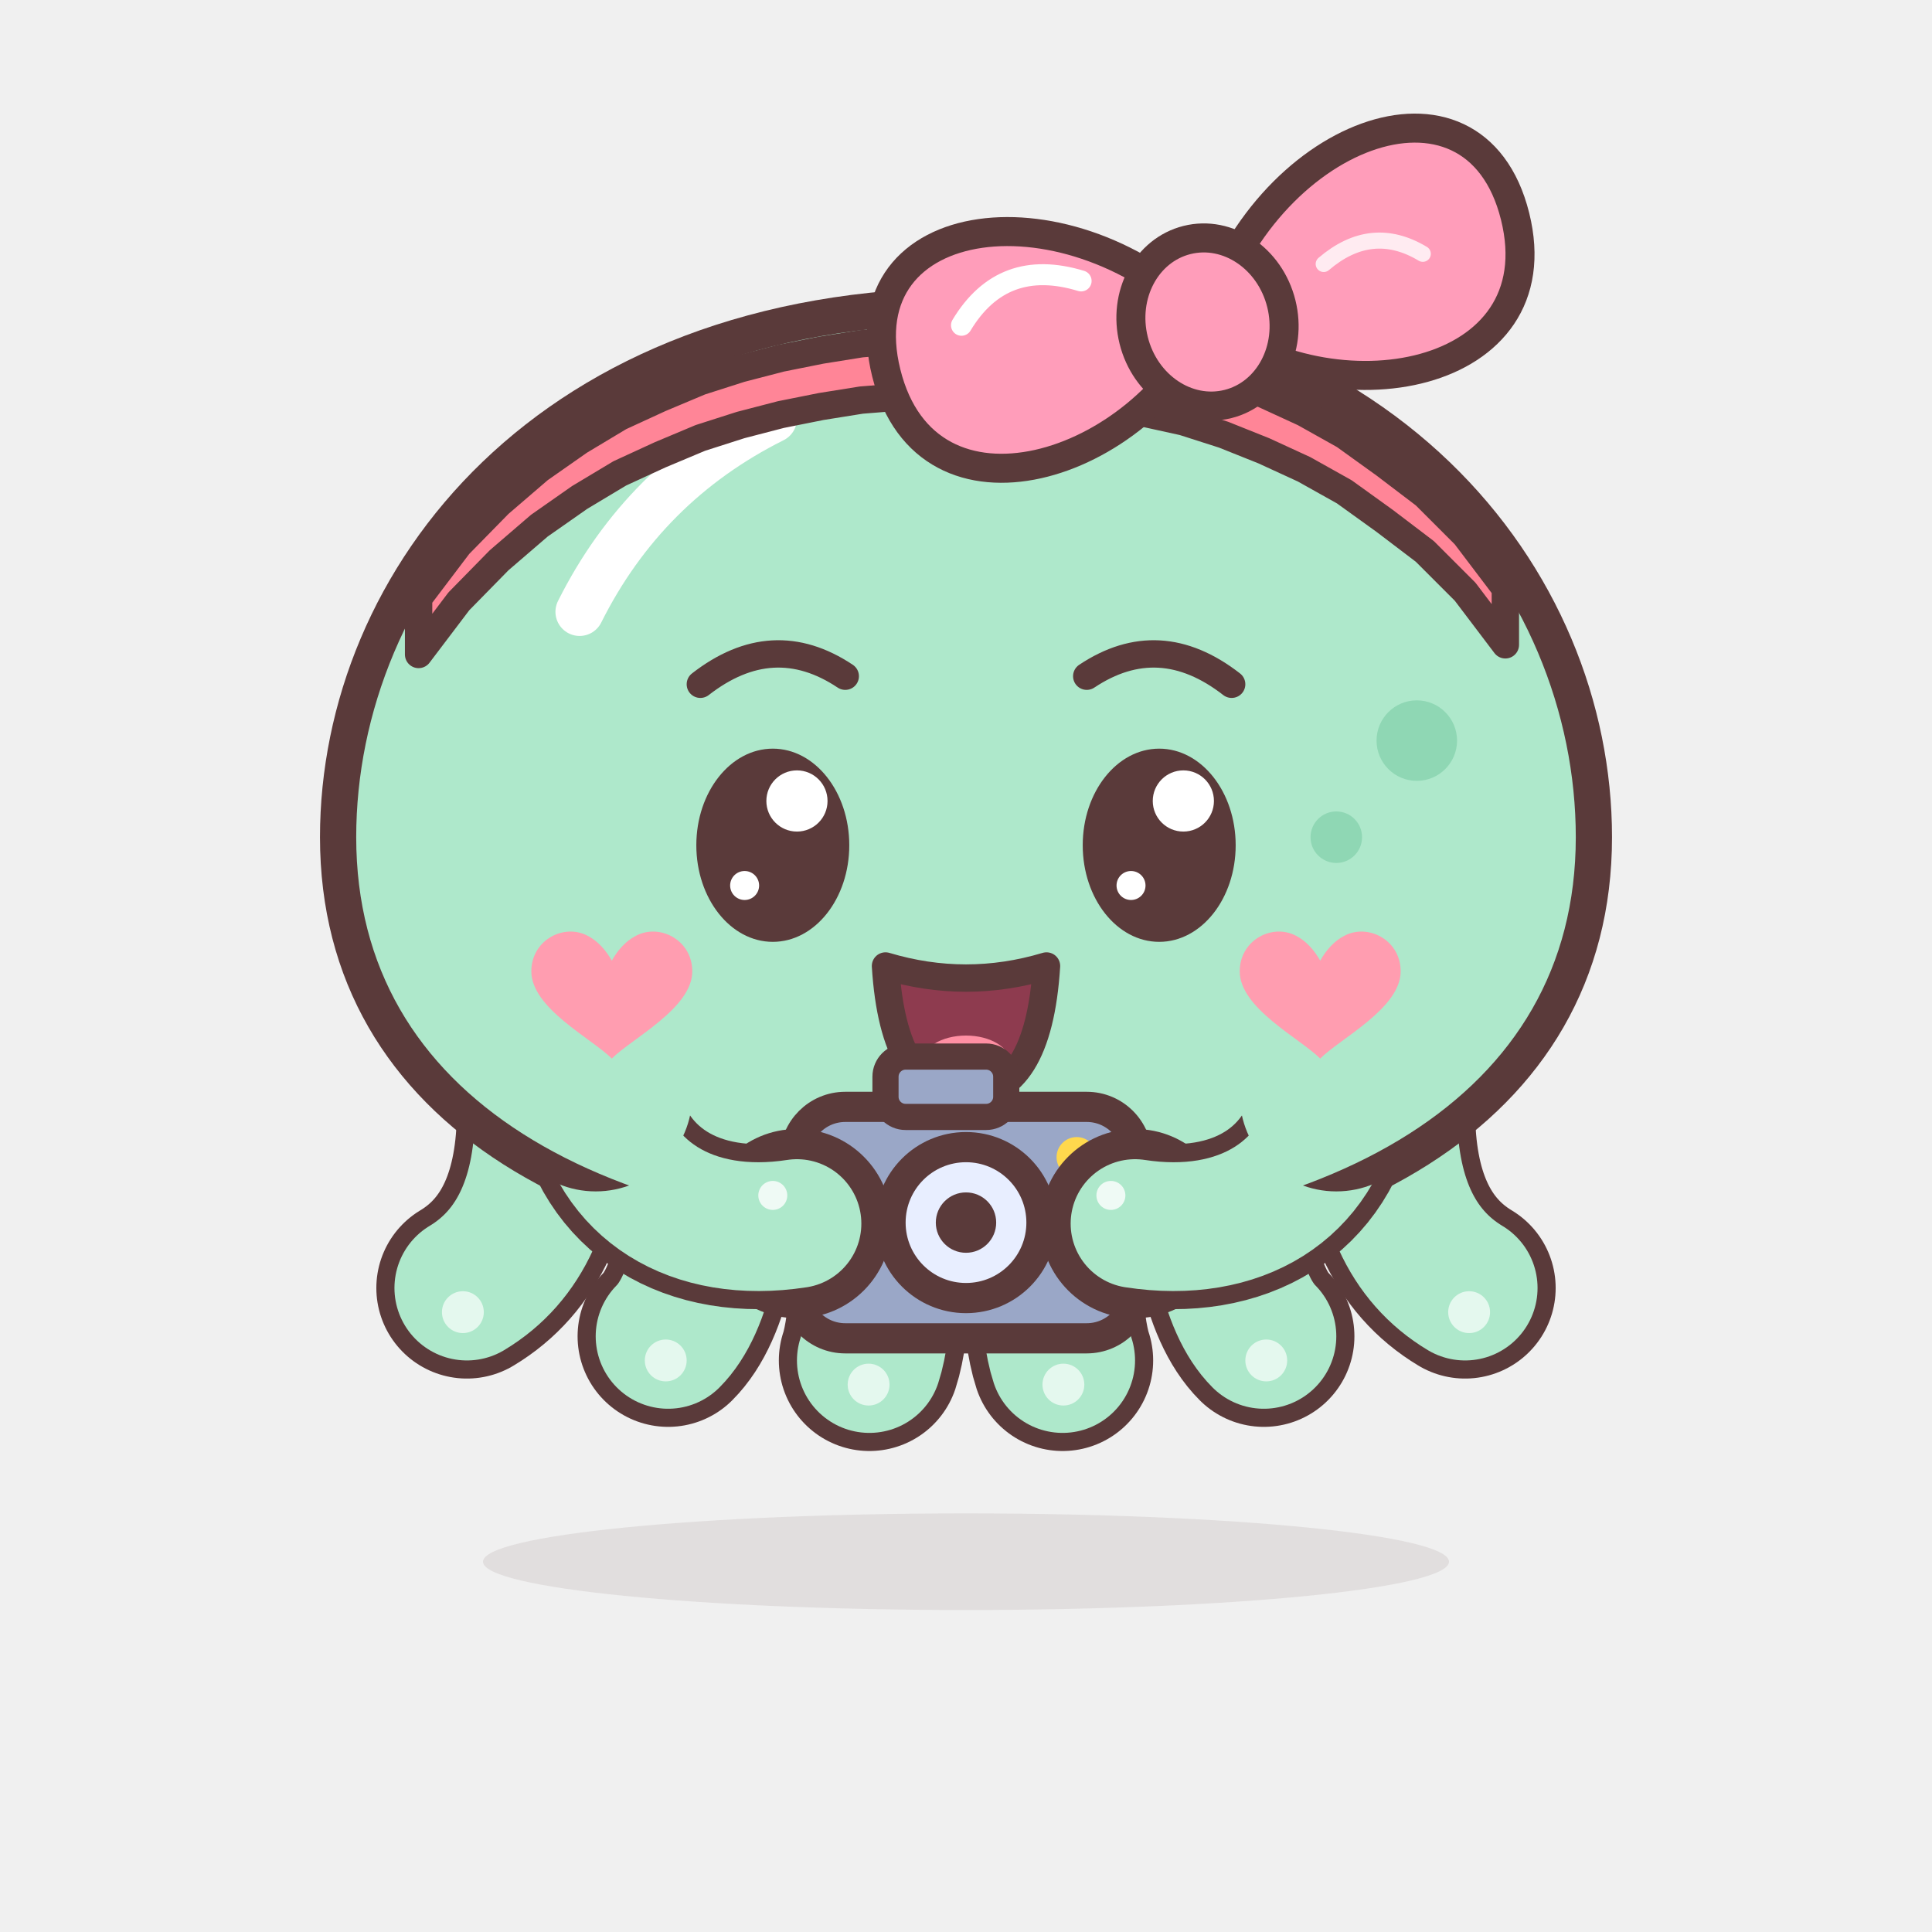
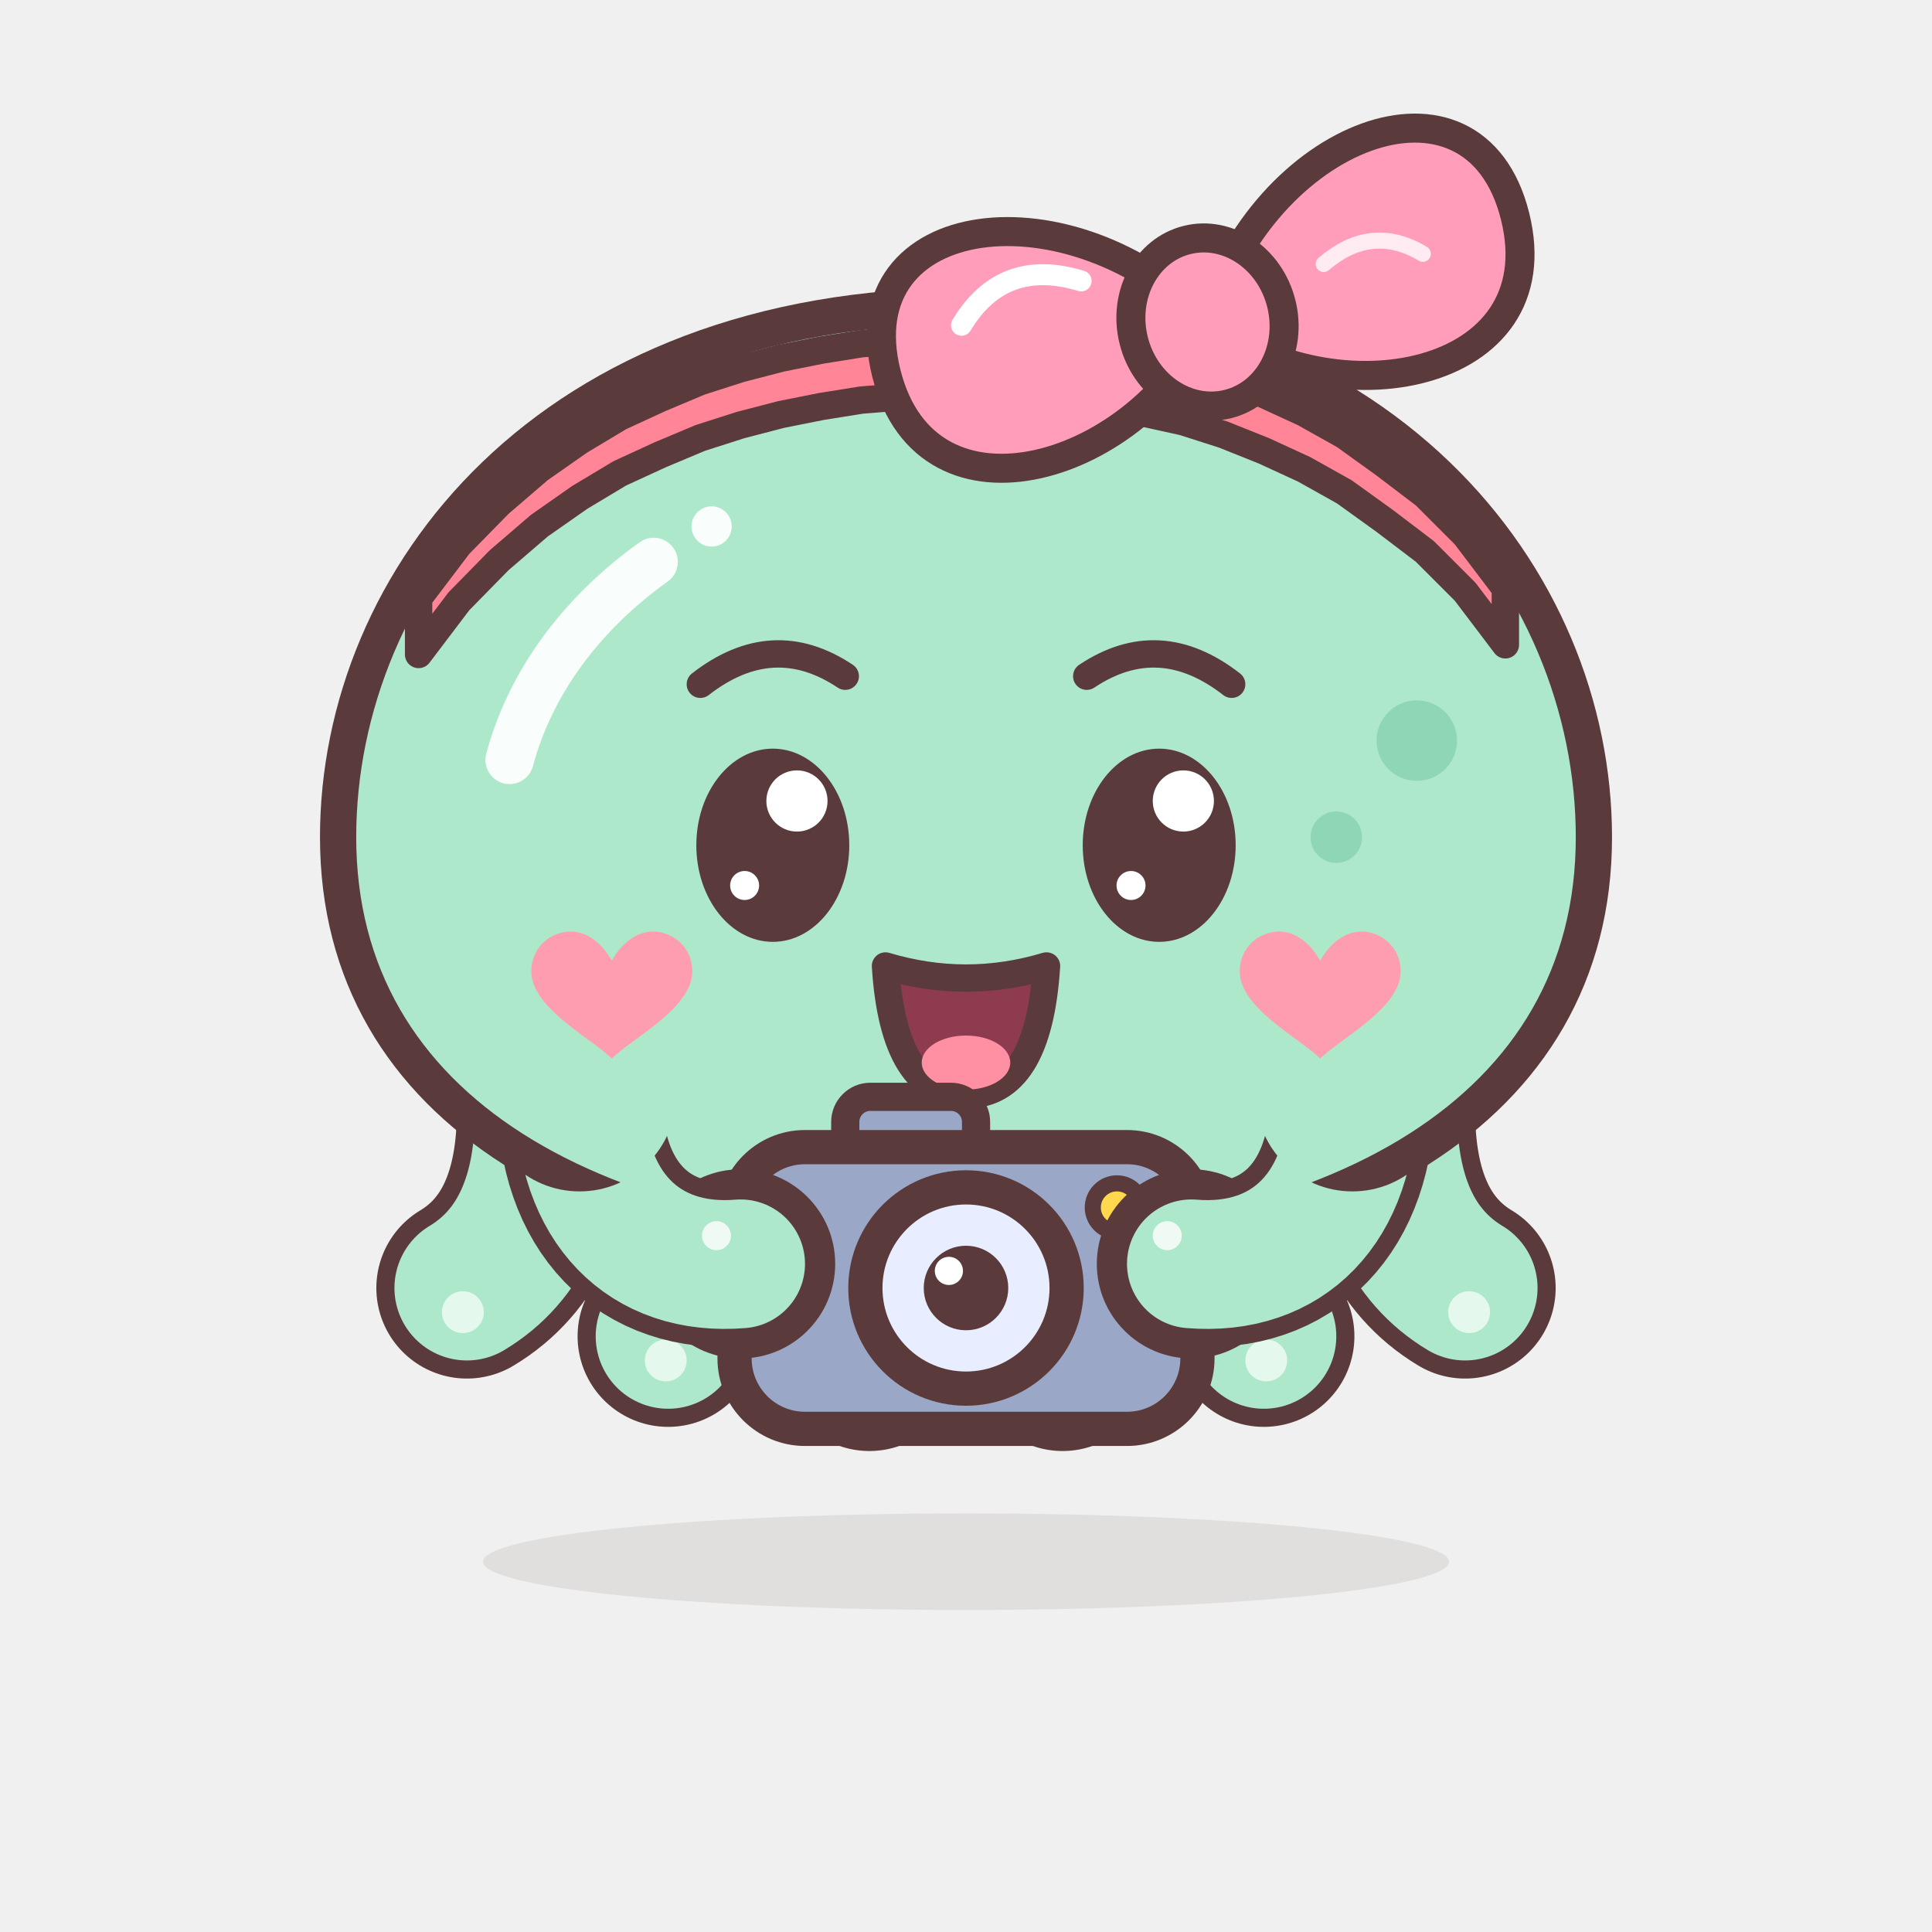
<svg xmlns="http://www.w3.org/2000/svg" viewBox="0 0 240 240" width="240" height="240">
+   <defs>
+     <clipPath id="ESFJ-head">
+       <path d="M120 38 C 172 38, 198 72, 198 104 C 198 138, 166 156, 120 156 C 74 156, 42 138, 42 104 C 42 72, 68 38, 120 38 Z" />
+     </clipPath>
+   </defs>
  <ellipse cx="120" cy="194" rx="60" ry="6" fill="#5A3A3A" opacity="0.10" />
  <g fill="none" stroke-linecap="round" stroke-linejoin="round">
    <g stroke="#5A3A3A" stroke-width="22.5">
      <path d="M68 138 Q 68 154, 58 160" />
      <path d="M89 138 Q 89 160, 83 166" />
      <path d="M110 138 Q 110 163, 108 169" />
      <path d="M130 138 Q 130 163, 132 169" />
      <path d="M151 138 Q 151 160, 157 166" />
      <path d="M172 138 Q 172 154, 182 160" />
    </g>
    <g stroke="#AEE8CB" stroke-width="18">
      <path d="M68 138 Q 68 154, 58 160" />
      <path d="M89 138 Q 89 160, 83 166" />
      <path d="M110 138 Q 110 163, 108 169" />
      <path d="M130 138 Q 130 163, 132 169" />
      <path d="M151 138 Q 151 160, 157 166" />
      <path d="M172 138 Q 172 154, 182 160" />
    </g>
  </g>
  <g fill="none" stroke-linecap="round" stroke-linejoin="round">
    <g stroke="#5A3A3A" stroke-width="19.5" />
    <g stroke="#AEE8CB" stroke-width="15" />
  </g>
  <g fill="#E4F8EE">
    <circle cx="57.5" cy="163" r="2.6" />
    <circle cx="82.7" cy="169" r="2.6" />
    <circle cx="107.9" cy="172" r="2.6" />
    <circle cx="132.1" cy="172" r="2.6" />
    <circle cx="157.3" cy="169" r="2.6" />
    <circle cx="182.5" cy="163" r="2.6" />
  </g>
  <path d="M120 38 C 172 38, 198 72, 198 104 C 198 138, 166 156, 120 156 C 74 156, 42 138, 42 104 C 42 72, 68 38, 120 38 Z" fill="#AEE8CB" stroke="#5A3A3A" stroke-width="4.5" />
  <g fill="#8FD7B4">
    <circle cx="176" cy="92" r="5" />
    <circle cx="166" cy="104" r="3.2" />
  </g>
-   <path d="M72 76 Q 80 60, 96 52" fill="none" stroke="#FFFFFF" stroke-width="6" stroke-linecap="round" />
+   <path d="M63.3 94.4 A 58 46 0 0 1 81.2 69.8" fill="none" stroke="#FFFFFF" stroke-width="6" stroke-linecap="round" opacity="0.92" />
+   <circle cx="88.4" cy="65.4" r="2.5" fill="#FFFFFF" opacity="0.92" />
  <path d="M52 74.3 L 57 67.7 L 62 62.6 L 67 58.3 L 72 54.8 L 77 51.8 L 82 49.5 L 87 47.4 L 92 45.8 L 97 44.5 L 102 43.5 L 107 42.7 L 112 42.3 L 117 42.0 L 122 42.0 L 127 42.2 L 132 42.6 L 137 43.3 L 142 44.3 L 147 45.4 L 152 47.0 L 157 49.0 L 162 51.3 L 167 54.1 L 172 57.7 L 177 61.5 L 182 66.5 L 187 73.1 L 187 80.1 L 182 73.5 L 177 68.5 L 172 64.7 L 167 61.1 L 162 58.3 L 157 56.0 L 152 54.0 L 147 52.4 L 142 51.3 L 137 50.3 L 132 49.6 L 127 49.2 L 122 49.0 L 117 49.0 L 112 49.3 L 107 49.7 L 102 50.5 L 97 51.5 L 92 52.8 L 87 54.4 L 82 56.5 L 77 58.8 L 72 61.8 L 67 65.3 L 62 69.6 L 57 74.7 L 52 81.3 Z" fill="#FF8597" stroke="#5A3A3A" stroke-width="3.4" stroke-linejoin="round" />
  <g transform="translate(150 40) rotate(-14) scale(1.75)" stroke="#5A3A3A" stroke-width="2.06" stroke-linejoin="round">
    <path d="M0 0 C -7 -12, -23 -14, -23 -2 C -23 10, -7 9, 0 0 Z" fill="#FF9DBA" />
    <path d="M0 0 C -7 -12, -23 -14, -23 -2 C -23 10, -7 9, 0 0 Z" fill="#FF9DBA" transform="scale(-1 1)" />
    <path d="M-17 -4 Q -13 -8, -8 -5" fill="none" stroke="#FFFFFF" stroke-width="1.49" stroke-linecap="round" />
    <path d="M9 -2 Q 13 -4, 16 -1" fill="none" stroke="#FFFFFF" stroke-width="1.14" stroke-linecap="round" opacity="0.8" />
    <ellipse cx="0" cy="0" rx="5.4" ry="6" fill="#FF9DBA" />
  </g>
  <path transform="translate(76 124) scale(0.833)" d="M0 9 C -3 6, -12 1.5, -12 -4 C -12 -8.5, -7.5 -11, -4 -9.5 C -2 -8.6, -0.8 -7, 0 -5.6 C 0.8 -7, 2 -8.6, 4 -9.5 C 7.5 -11, 12 -8.5, 12 -4 C 12 1.5, 3 6, 0 9 Z" fill="#FF9DB0" />
  <path transform="translate(164 124) scale(0.833)" d="M0 9 C -3 6, -12 1.5, -12 -4 C -12 -8.5, -7.5 -11, -4 -9.5 C -2 -8.6, -0.8 -7, 0 -5.6 C 0.8 -7, 2 -8.6, 4 -9.5 C 7.5 -11, 12 -8.5, 12 -4 C 12 1.5, 3 6, 0 9 Z" fill="#FF9DB0" />
  <path d="M87 85 Q 96 78, 105 84" fill="none" stroke="#5A3A3A" stroke-width="3.4" stroke-linecap="round" stroke-linejoin="round" />
  <path d="M135 84 Q 144 78, 153 85" fill="none" stroke="#5A3A3A" stroke-width="3.4" stroke-linecap="round" stroke-linejoin="round" />
  <ellipse cx="96" cy="105" rx="9.5" ry="12.0" fill="#5A3A3A" />
  <circle cx="99.0" cy="99.5" r="3.8" fill="#FFFFFF" />
  <circle cx="92.5" cy="110.0" r="1.8" fill="#FFFFFF" />
  <ellipse cx="144" cy="105" rx="9.5" ry="12.0" fill="#5A3A3A" />
  <circle cx="147.0" cy="99.5" r="3.8" fill="#FFFFFF" />
  <circle cx="140.5" cy="110.0" r="1.8" fill="#FFFFFF" />
  <path d="M110 120 Q 120 123, 130 120 Q 129 136, 120 136 Q 111 136, 110 120 Z" fill="#8E3B4F" stroke="#5A3A3A" stroke-width="3.4" stroke-linejoin="round" />
  <ellipse cx="120" cy="132" rx="5.5" ry="3.36" fill="#FF8FA3" />
-   <g transform="translate(120 150) scale(1.25) translate(-120 -150)">
-     <rect x="103" y="140" width="34" height="23" rx="5" fill="#9AA7C7" stroke="#5A3A3A" stroke-width="3" />
-     <rect x="112" y="135" width="12" height="6" rx="2" fill="#9AA7C7" stroke="#5A3A3A" stroke-width="2.6" />
-     <circle cx="120" cy="151.5" r="7.5" fill="#E8EEFF" stroke="#5A3A3A" stroke-width="3" />
-     <circle cx="120" cy="151.5" r="3" fill="#5A3A3A" />
-     <circle cx="131" cy="145" r="2" fill="#FFD84D" />
+   <g transform="translate(120 130) scale(1.25) translate(-120 -130)">
+     <rect x="108" y="135" width="13" height="8" rx="2.5" fill="#9AA7C7" stroke="#5A3A3A" stroke-width="2.8" />
+     <rect x="97" y="140" width="46" height="28" rx="7" fill="#9AA7C7" stroke="#5A3A3A" stroke-width="3.4" />
+     <circle cx="120" cy="154" r="10" fill="#E8EEFF" stroke="#5A3A3A" stroke-width="3.4" />
+     <circle cx="120" cy="154" r="4.2" fill="#5A3A3A" />
+     <circle cx="118.3" cy="152.3" r="1.4" fill="#FFFFFF" />
+     <circle cx="135" cy="146" r="2.4" fill="#FFD84D" stroke="#5A3A3A" stroke-width="1.6" />
  </g>
  <mask id="ESFJ-arms" maskUnits="userSpaceOnUse" x="0" y="0" width="240" height="240">
    <rect width="240" height="240" fill="#fff" />
-     <circle cx="74.0" cy="136.0" r="12" fill="#000" />
-     <circle cx="166.0" cy="136.0" r="12" fill="#000" />
+     <circle cx="72.0" cy="136.0" r="12" fill="#000" />
+     <circle cx="168.0" cy="136.0" r="12" fill="#000" />
  </mask>
  <g mask="url(#ESFJ-arms)">
    <g stroke="#5A3A3A" stroke-width="20.5" fill="none" stroke-linecap="round">
-       <path d="M74 136 C 76 148, 86 154, 99 152" />
-       <path d="M166 136 C 164 148, 154 154, 141 152" />
+       <path d="M72 136 C 72 150, 80 158, 92 157" />
+       <path d="M168 136 C 168 150, 160 158, 148 157" />
    </g>
-     <circle cx="99.0" cy="152.0" r="11.75" fill="#5A3A3A" />
-     <circle cx="141.0" cy="152.0" r="11.75" fill="#5A3A3A" />
+     <circle cx="92.0" cy="157.0" r="11.75" fill="#5A3A3A" />
+     <circle cx="148.0" cy="157.0" r="11.75" fill="#5A3A3A" />
    <g stroke="#AEE8CB" stroke-width="16" fill="none" stroke-linecap="round">
-       <path d="M74 136 C 76 148, 86 154, 99 152" />
-       <path d="M166 136 C 164 148, 154 154, 141 152" />
+       <path d="M72 136 C 72 150, 80 158, 92 157" />
+       <path d="M168 136 C 168 150, 160 158, 148 157" />
    </g>
-     <circle cx="99.0" cy="152.0" r="7.25" fill="#AEE8CB" />
-     <circle cx="141.0" cy="152.0" r="7.25" fill="#AEE8CB" />
-     <circle cx="96.0" cy="148.5" r="1.8" fill="#FFFFFF" opacity="0.8" />
-     <circle cx="138.0" cy="148.5" r="1.8" fill="#FFFFFF" opacity="0.8" />
+     <circle cx="92.0" cy="157.0" r="7.25" fill="#AEE8CB" />
+     <circle cx="148.0" cy="157.0" r="7.25" fill="#AEE8CB" />
+     <circle cx="89.0" cy="153.5" r="1.8" fill="#FFFFFF" opacity="0.8" />
+     <circle cx="145.0" cy="153.5" r="1.8" fill="#FFFFFF" opacity="0.8" />
  </g>
</svg>
